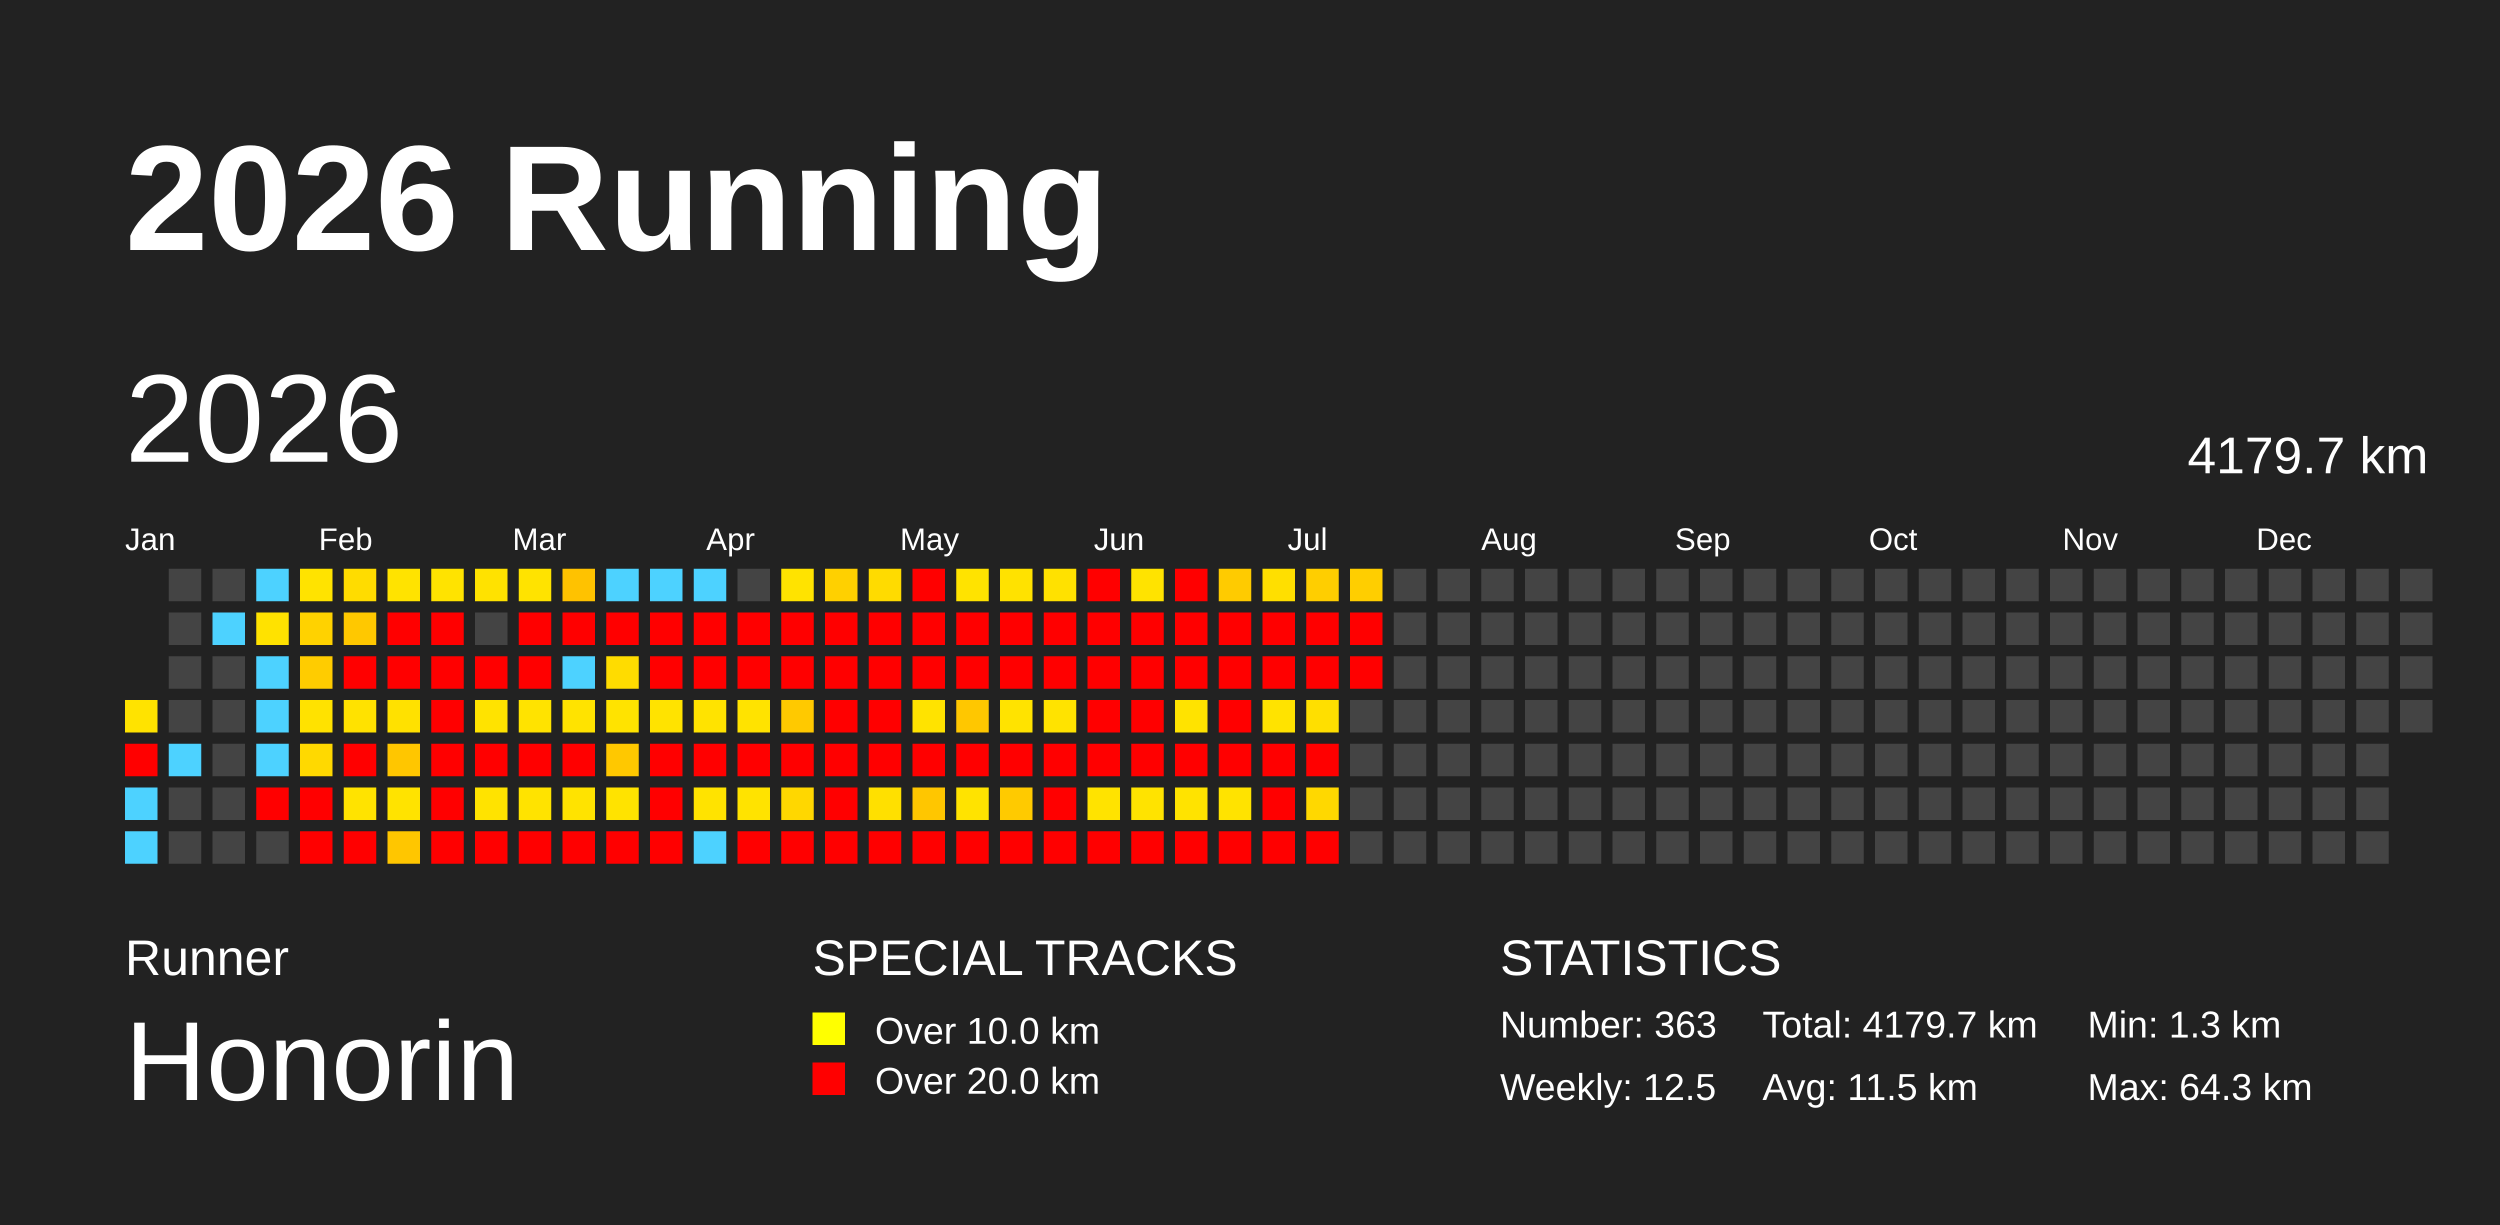
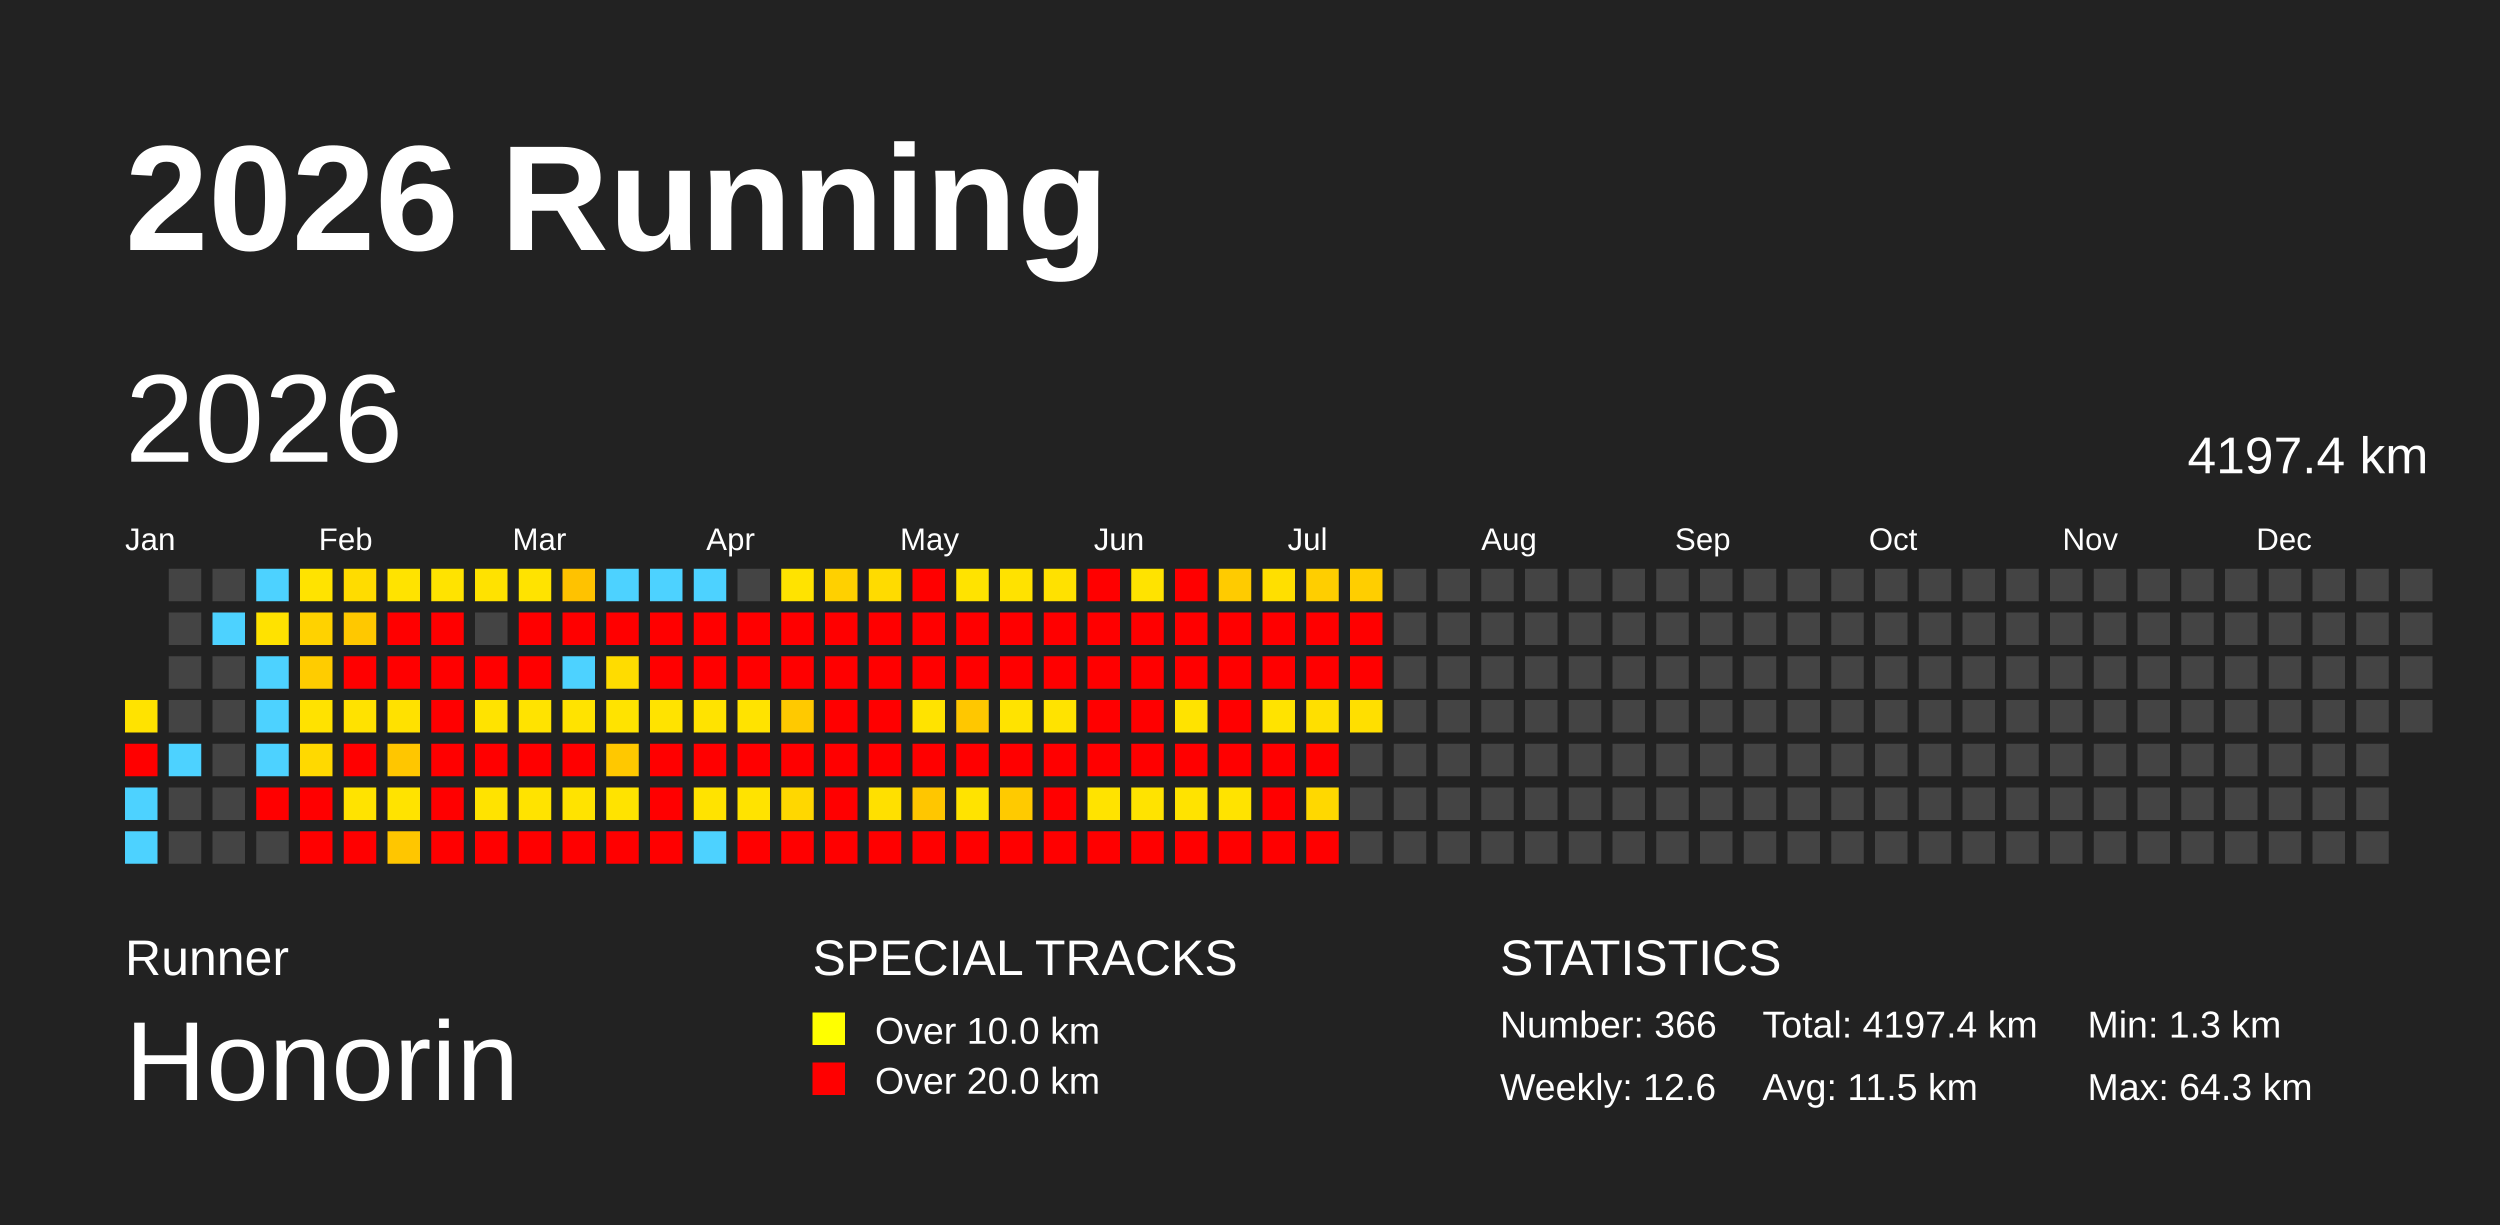
<svg xmlns="http://www.w3.org/2000/svg" baseProfile="full" height="98mm" version="1.1" viewBox="0,0,200,98" width="200mm">
  <defs />
  <rect fill="#222222" height="98" width="200" x="0" y="0" />
  <text fill="#FFFFFF" style="font-size:12px; font-family:Arial; font-weight:bold;" x="10" y="20">2026 Running</text>
  <text fill="#FFFFFF" style="font-size:4px; font-family:Arial" x="10" y="78">Runner</text>
  <text fill="#FFFFFF" style="font-size:9px; font-family:Arial" x="10" y="88">Honorin</text>
  <text fill="#FFFFFF" style="font-size:4px; font-family:Arial" x="65" y="78">SPECIAL TRACKS</text>
  <rect fill="yellow" height="2.6" width="2.6" x="65" y="81" />
  <text fill="#FFFFFF" style="font-size:3px; font-family:Arial" x="70" y="83.5">Over 10.0 km</text>
  <rect fill="red" height="2.6" width="2.6" x="65" y="85" />
  <text fill="#FFFFFF" style="font-size:3px; font-family:Arial" x="70" y="87.5">Over 20.0 km</text>
  <text fill="#FFFFFF" style="font-size:4px; font-family:Arial" x="120" y="78">STATISTICS</text>
-   <text fill="#FFFFFF" style="font-size:3px; font-family:Arial" x="120" y="83">Number: 363</text>
-   <text fill="#FFFFFF" style="font-size:3px; font-family:Arial" x="120" y="88">Weekly: 12.5</text>
-   <text fill="#FFFFFF" style="font-size:3px; font-family:Arial" x="141" y="83">Total: 4179.7 km</text>
+   <text fill="#FFFFFF" style="font-size:3px; font-family:Arial" x="120" y="83">Number: 366</text>
+   <text fill="#FFFFFF" style="font-size:3px; font-family:Arial" x="120" y="88">Weekly: 12.6</text>
+   <text fill="#FFFFFF" style="font-size:3px; font-family:Arial" x="141" y="83">Total: 4197.4 km</text>
  <text fill="#FFFFFF" style="font-size:3px; font-family:Arial" x="141" y="88">Avg: 11.5 km</text>
  <text fill="#FFFFFF" style="font-size:3px; font-family:Arial" x="167" y="83">Min: 1.3 km</text>
  <text fill="#FFFFFF" style="font-size:3px; font-family:Arial" x="167" y="88">Max: 64.3 km</text>
  <text dominant-baseline="hanging" fill="#FFFFFF" style="font-size:10.0px; font-family:Arial;" x="10" y="30">2026</text>
-   <text dominant-baseline="hanging" fill="#FFFFFF" style="font-size:4.125px; font-family:Arial;" x="175" y="35">4179.7 km</text>
+   <text dominant-baseline="hanging" fill="#FFFFFF" style="font-size:4.125px; font-family:Arial;" x="175" y="35">4197.4 km</text>
  <text fill="#FFFFFF" style="font-size:2.5px; font-family:Arial" x="10.0" y="44">Jan</text>
  <text fill="#FFFFFF" style="font-size:2.5px; font-family:Arial" x="25.5" y="44">Feb</text>
  <text fill="#FFFFFF" style="font-size:2.5px; font-family:Arial" x="41.0" y="44">Mar</text>
  <text fill="#FFFFFF" style="font-size:2.5px; font-family:Arial" x="56.5" y="44">Apr</text>
  <text fill="#FFFFFF" style="font-size:2.5px; font-family:Arial" x="72.0" y="44">May</text>
  <text fill="#FFFFFF" style="font-size:2.5px; font-family:Arial" x="87.5" y="44">Jun</text>
  <text fill="#FFFFFF" style="font-size:2.5px; font-family:Arial" x="103.0" y="44">Jul</text>
  <text fill="#FFFFFF" style="font-size:2.5px; font-family:Arial" x="118.5" y="44">Aug</text>
  <text fill="#FFFFFF" style="font-size:2.5px; font-family:Arial" x="134.0" y="44">Sep</text>
  <text fill="#FFFFFF" style="font-size:2.5px; font-family:Arial" x="149.5" y="44">Oct</text>
  <text fill="#FFFFFF" style="font-size:2.5px; font-family:Arial" x="165.0" y="44">Nov</text>
  <text fill="#FFFFFF" style="font-size:2.5px; font-family:Arial" x="180.5" y="44">Dec</text>
  <rect fill="#ffe300" height="2.6" width="2.6" x="10.0" y="56.0" />
  <rect fill="red" height="2.6" width="2.6" x="10.0" y="59.5" />
  <rect fill="#4dd2ff" height="2.6" width="2.6" x="10.0" y="63.0" />
  <rect fill="#4dd2ff" height="2.6" width="2.6" x="10.0" y="66.5" />
  <rect fill="#444444" height="2.6" width="2.6" x="13.5" y="45.5" />
  <rect fill="#444444" height="2.6" width="2.6" x="13.5" y="49.0" />
  <rect fill="#444444" height="2.6" width="2.6" x="13.5" y="52.5" />
  <rect fill="#444444" height="2.6" width="2.6" x="13.5" y="56.0" />
  <rect fill="#4dd2ff" height="2.6" width="2.6" x="13.5" y="59.5" />
  <rect fill="#444444" height="2.6" width="2.6" x="13.5" y="63.0" />
  <rect fill="#444444" height="2.6" width="2.6" x="13.5" y="66.5" />
  <rect fill="#444444" height="2.6" width="2.6" x="17.0" y="45.5" />
  <rect fill="#4dd2ff" height="2.6" width="2.6" x="17.0" y="49.0" />
  <rect fill="#444444" height="2.6" width="2.6" x="17.0" y="52.5" />
  <rect fill="#444444" height="2.6" width="2.6" x="17.0" y="56.0" />
  <rect fill="#444444" height="2.6" width="2.6" x="17.0" y="59.5" />
  <rect fill="#444444" height="2.6" width="2.6" x="17.0" y="63.0" />
  <rect fill="#444444" height="2.6" width="2.6" x="17.0" y="66.5" />
  <rect fill="#4dd2ff" height="2.6" width="2.6" x="20.5" y="45.5" />
  <rect fill="#ffe200" height="2.6" width="2.6" x="20.5" y="49.0" />
  <rect fill="#4dd2ff" height="2.6" width="2.6" x="20.5" y="52.5" />
  <rect fill="#4dd2ff" height="2.6" width="2.6" x="20.5" y="56.0" />
  <rect fill="#4dd2ff" height="2.6" width="2.6" x="20.5" y="59.5" />
  <rect fill="red" height="2.6" width="2.6" x="20.5" y="63.0" />
  <rect fill="#444444" height="2.6" width="2.6" x="20.5" y="66.5" />
  <rect fill="#ffe300" height="2.6" width="2.6" x="24.0" y="45.5" />
  <rect fill="#ffd200" height="2.6" width="2.6" x="24.0" y="49.0" />
  <rect fill="#ffcc00" height="2.6" width="2.6" x="24.0" y="52.5" />
  <rect fill="#ffe200" height="2.6" width="2.6" x="24.0" y="56.0" />
  <rect fill="#ffd900" height="2.6" width="2.6" x="24.0" y="59.5" />
  <rect fill="red" height="2.6" width="2.6" x="24.0" y="63.0" />
  <rect fill="red" height="2.6" width="2.6" x="24.0" y="66.5" />
  <rect fill="#ffdc00" height="2.6" width="2.6" x="27.5" y="45.5" />
  <rect fill="#ffc800" height="2.6" width="2.6" x="27.5" y="49.0" />
  <rect fill="red" height="2.6" width="2.6" x="27.5" y="52.5" />
  <rect fill="#ffe200" height="2.6" width="2.6" x="27.5" y="56.0" />
  <rect fill="red" height="2.6" width="2.6" x="27.5" y="59.5" />
  <rect fill="#ffe300" height="2.6" width="2.6" x="27.5" y="63.0" />
  <rect fill="red" height="2.6" width="2.6" x="27.5" y="66.5" />
  <rect fill="#ffe300" height="2.6" width="2.6" x="31.0" y="45.5" />
  <rect fill="red" height="2.6" width="2.6" x="31.0" y="49.0" />
  <rect fill="red" height="2.6" width="2.6" x="31.0" y="52.5" />
  <rect fill="#ffe100" height="2.6" width="2.6" x="31.0" y="56.0" />
  <rect fill="#ffc600" height="2.6" width="2.6" x="31.0" y="59.5" />
  <rect fill="#ffe300" height="2.6" width="2.6" x="31.0" y="63.0" />
  <rect fill="#ffc600" height="2.6" width="2.6" x="31.0" y="66.5" />
  <rect fill="#ffe300" height="2.6" width="2.6" x="34.5" y="45.5" />
  <rect fill="red" height="2.6" width="2.6" x="34.5" y="49.0" />
  <rect fill="red" height="2.6" width="2.6" x="34.5" y="52.5" />
  <rect fill="red" height="2.6" width="2.6" x="34.5" y="56.0" />
  <rect fill="red" height="2.6" width="2.6" x="34.5" y="59.5" />
  <rect fill="red" height="2.6" width="2.6" x="34.5" y="63.0" />
  <rect fill="red" height="2.6" width="2.6" x="34.5" y="66.5" />
  <rect fill="#ffe200" height="2.6" width="2.6" x="38.0" y="45.5" />
  <rect fill="#444444" height="2.6" width="2.6" x="38.0" y="49.0" />
  <rect fill="red" height="2.6" width="2.6" x="38.0" y="52.5" />
  <rect fill="#ffe300" height="2.6" width="2.6" x="38.0" y="56.0" />
  <rect fill="red" height="2.6" width="2.6" x="38.0" y="59.5" />
  <rect fill="#ffe300" height="2.6" width="2.6" x="38.0" y="63.0" />
  <rect fill="red" height="2.6" width="2.6" x="38.0" y="66.5" />
  <rect fill="#ffe300" height="2.6" width="2.6" x="41.5" y="45.5" />
  <rect fill="red" height="2.6" width="2.6" x="41.5" y="49.0" />
  <rect fill="red" height="2.6" width="2.6" x="41.5" y="52.5" />
  <rect fill="#ffe300" height="2.6" width="2.6" x="41.5" y="56.0" />
  <rect fill="red" height="2.6" width="2.6" x="41.5" y="59.5" />
  <rect fill="#ffe300" height="2.6" width="2.6" x="41.5" y="63.0" />
  <rect fill="red" height="2.6" width="2.6" x="41.5" y="66.5" />
  <rect fill="#ffc200" height="2.6" width="2.6" x="45.0" y="45.5" />
  <rect fill="red" height="2.6" width="2.6" x="45.0" y="49.0" />
  <rect fill="#4dd2ff" height="2.6" width="2.6" x="45.0" y="52.5" />
  <rect fill="#ffe300" height="2.6" width="2.6" x="45.0" y="56.0" />
  <rect fill="red" height="2.6" width="2.6" x="45.0" y="59.5" />
  <rect fill="#ffe300" height="2.6" width="2.6" x="45.0" y="63.0" />
  <rect fill="red" height="2.6" width="2.6" x="45.0" y="66.5" />
  <rect fill="#4dd2ff" height="2.6" width="2.6" x="48.5" y="45.5" />
  <rect fill="red" height="2.6" width="2.6" x="48.5" y="49.0" />
  <rect fill="#ffdc00" height="2.6" width="2.6" x="48.5" y="52.5" />
  <rect fill="#ffe300" height="2.6" width="2.6" x="48.5" y="56.0" />
  <rect fill="#ffc800" height="2.6" width="2.6" x="48.5" y="59.5" />
  <rect fill="#ffe300" height="2.6" width="2.6" x="48.5" y="63.0" />
  <rect fill="red" height="2.6" width="2.6" x="48.5" y="66.5" />
  <rect fill="#4dd2ff" height="2.6" width="2.6" x="52.0" y="45.5" />
  <rect fill="red" height="2.6" width="2.6" x="52.0" y="49.0" />
  <rect fill="red" height="2.6" width="2.6" x="52.0" y="52.5" />
  <rect fill="#ffe300" height="2.6" width="2.6" x="52.0" y="56.0" />
  <rect fill="red" height="2.6" width="2.6" x="52.0" y="59.5" />
  <rect fill="red" height="2.6" width="2.6" x="52.0" y="63.0" />
  <rect fill="red" height="2.6" width="2.6" x="52.0" y="66.5" />
  <rect fill="#4dd2ff" height="2.6" width="2.6" x="55.5" y="45.5" />
  <rect fill="red" height="2.6" width="2.6" x="55.5" y="49.0" />
  <rect fill="red" height="2.6" width="2.6" x="55.5" y="52.5" />
  <rect fill="#ffe300" height="2.6" width="2.6" x="55.5" y="56.0" />
  <rect fill="red" height="2.6" width="2.6" x="55.5" y="59.5" />
  <rect fill="#ffe300" height="2.6" width="2.6" x="55.5" y="63.0" />
  <rect fill="#4dd2ff" height="2.6" width="2.6" x="55.5" y="66.5" />
  <rect fill="#444444" height="2.6" width="2.6" x="59.0" y="45.5" />
  <rect fill="red" height="2.6" width="2.6" x="59.0" y="49.0" />
  <rect fill="red" height="2.6" width="2.6" x="59.0" y="52.5" />
  <rect fill="#ffe300" height="2.6" width="2.6" x="59.0" y="56.0" />
  <rect fill="red" height="2.6" width="2.6" x="59.0" y="59.5" />
  <rect fill="#ffe300" height="2.6" width="2.6" x="59.0" y="63.0" />
  <rect fill="red" height="2.6" width="2.6" x="59.0" y="66.5" />
  <rect fill="#ffe300" height="2.6" width="2.6" x="62.5" y="45.5" />
  <rect fill="red" height="2.6" width="2.6" x="62.5" y="49.0" />
  <rect fill="red" height="2.6" width="2.6" x="62.5" y="52.5" />
  <rect fill="#ffc900" height="2.6" width="2.6" x="62.5" y="56.0" />
  <rect fill="red" height="2.6" width="2.6" x="62.5" y="59.5" />
  <rect fill="#ffd700" height="2.6" width="2.6" x="62.5" y="63.0" />
  <rect fill="red" height="2.6" width="2.6" x="62.5" y="66.5" />
  <rect fill="#ffd000" height="2.6" width="2.6" x="66.0" y="45.5" />
  <rect fill="red" height="2.6" width="2.6" x="66.0" y="49.0" />
  <rect fill="red" height="2.6" width="2.6" x="66.0" y="52.5" />
  <rect fill="red" height="2.6" width="2.6" x="66.0" y="56.0" />
  <rect fill="red" height="2.6" width="2.6" x="66.0" y="59.5" />
  <rect fill="red" height="2.6" width="2.6" x="66.0" y="63.0" />
  <rect fill="red" height="2.6" width="2.6" x="66.0" y="66.5" />
  <rect fill="#ffdb00" height="2.6" width="2.6" x="69.5" y="45.5" />
  <rect fill="red" height="2.6" width="2.6" x="69.5" y="49.0" />
  <rect fill="red" height="2.6" width="2.6" x="69.5" y="52.5" />
  <rect fill="red" height="2.6" width="2.6" x="69.5" y="56.0" />
  <rect fill="red" height="2.6" width="2.6" x="69.5" y="59.5" />
  <rect fill="#ffe000" height="2.6" width="2.6" x="69.5" y="63.0" />
  <rect fill="red" height="2.6" width="2.6" x="69.5" y="66.5" />
  <rect fill="red" height="2.6" width="2.6" x="73.0" y="45.5" />
  <rect fill="red" height="2.6" width="2.6" x="73.0" y="49.0" />
  <rect fill="red" height="2.6" width="2.6" x="73.0" y="52.5" />
  <rect fill="#ffe300" height="2.6" width="2.6" x="73.0" y="56.0" />
  <rect fill="red" height="2.6" width="2.6" x="73.0" y="59.5" />
  <rect fill="#ffc600" height="2.6" width="2.6" x="73.0" y="63.0" />
  <rect fill="red" height="2.6" width="2.6" x="73.0" y="66.5" />
  <rect fill="#ffe300" height="2.6" width="2.6" x="76.5" y="45.5" />
  <rect fill="red" height="2.6" width="2.6" x="76.5" y="49.0" />
  <rect fill="red" height="2.6" width="2.6" x="76.5" y="52.5" />
  <rect fill="#ffc700" height="2.6" width="2.6" x="76.5" y="56.0" />
  <rect fill="red" height="2.6" width="2.6" x="76.5" y="59.5" />
  <rect fill="#ffe300" height="2.6" width="2.6" x="76.5" y="63.0" />
  <rect fill="red" height="2.6" width="2.6" x="76.5" y="66.5" />
  <rect fill="#ffe200" height="2.6" width="2.6" x="80.0" y="45.5" />
  <rect fill="red" height="2.6" width="2.6" x="80.0" y="49.0" />
  <rect fill="red" height="2.6" width="2.6" x="80.0" y="52.5" />
  <rect fill="#ffe300" height="2.6" width="2.6" x="80.0" y="56.0" />
  <rect fill="red" height="2.6" width="2.6" x="80.0" y="59.5" />
  <rect fill="#ffca00" height="2.6" width="2.6" x="80.0" y="63.0" />
  <rect fill="red" height="2.6" width="2.6" x="80.0" y="66.5" />
  <rect fill="#ffe100" height="2.6" width="2.6" x="83.5" y="45.5" />
  <rect fill="red" height="2.6" width="2.6" x="83.5" y="49.0" />
  <rect fill="red" height="2.6" width="2.6" x="83.5" y="52.5" />
  <rect fill="#ffe300" height="2.6" width="2.6" x="83.5" y="56.0" />
  <rect fill="red" height="2.6" width="2.6" x="83.5" y="59.5" />
  <rect fill="red" height="2.6" width="2.6" x="83.5" y="63.0" />
  <rect fill="red" height="2.6" width="2.6" x="83.5" y="66.5" />
  <rect fill="red" height="2.6" width="2.6" x="87.0" y="45.5" />
  <rect fill="red" height="2.6" width="2.6" x="87.0" y="49.0" />
  <rect fill="red" height="2.6" width="2.6" x="87.0" y="52.5" />
  <rect fill="red" height="2.6" width="2.6" x="87.0" y="56.0" />
  <rect fill="red" height="2.6" width="2.6" x="87.0" y="59.5" />
  <rect fill="#ffe300" height="2.6" width="2.6" x="87.0" y="63.0" />
  <rect fill="red" height="2.6" width="2.6" x="87.0" y="66.5" />
  <rect fill="#ffe300" height="2.6" width="2.6" x="90.5" y="45.5" />
  <rect fill="red" height="2.6" width="2.6" x="90.5" y="49.0" />
  <rect fill="red" height="2.6" width="2.6" x="90.5" y="52.5" />
  <rect fill="red" height="2.6" width="2.6" x="90.5" y="56.0" />
  <rect fill="red" height="2.6" width="2.6" x="90.5" y="59.5" />
  <rect fill="#ffe300" height="2.6" width="2.6" x="90.5" y="63.0" />
  <rect fill="red" height="2.6" width="2.6" x="90.5" y="66.5" />
  <rect fill="red" height="2.6" width="2.6" x="94.0" y="45.5" />
  <rect fill="red" height="2.6" width="2.6" x="94.0" y="49.0" />
  <rect fill="red" height="2.6" width="2.6" x="94.0" y="52.5" />
  <rect fill="#ffe300" height="2.6" width="2.6" x="94.0" y="56.0" />
  <rect fill="red" height="2.6" width="2.6" x="94.0" y="59.5" />
  <rect fill="#ffe300" height="2.6" width="2.6" x="94.0" y="63.0" />
  <rect fill="red" height="2.6" width="2.6" x="94.0" y="66.5" />
  <rect fill="#ffcb00" height="2.6" width="2.6" x="97.5" y="45.5" />
  <rect fill="red" height="2.6" width="2.6" x="97.5" y="49.0" />
  <rect fill="red" height="2.6" width="2.6" x="97.5" y="52.5" />
  <rect fill="red" height="2.6" width="2.6" x="97.5" y="56.0" />
  <rect fill="red" height="2.6" width="2.6" x="97.5" y="59.5" />
  <rect fill="#ffe300" height="2.6" width="2.6" x="97.5" y="63.0" />
  <rect fill="red" height="2.6" width="2.6" x="97.5" y="66.5" />
  <rect fill="#ffdf00" height="2.6" width="2.6" x="101.0" y="45.5" />
  <rect fill="red" height="2.6" width="2.6" x="101.0" y="49.0" />
  <rect fill="red" height="2.6" width="2.6" x="101.0" y="52.5" />
  <rect fill="#ffe300" height="2.6" width="2.6" x="101.0" y="56.0" />
  <rect fill="red" height="2.6" width="2.6" x="101.0" y="59.5" />
  <rect fill="red" height="2.6" width="2.6" x="101.0" y="63.0" />
  <rect fill="red" height="2.6" width="2.6" x="101.0" y="66.5" />
  <rect fill="#ffce00" height="2.6" width="2.6" x="104.5" y="45.5" />
  <rect fill="red" height="2.6" width="2.6" x="104.5" y="49.0" />
  <rect fill="red" height="2.6" width="2.6" x="104.5" y="52.5" />
  <rect fill="#ffdf00" height="2.6" width="2.6" x="104.5" y="56.0" />
  <rect fill="red" height="2.6" width="2.6" x="104.5" y="59.5" />
  <rect fill="#ffd800" height="2.6" width="2.6" x="104.5" y="63.0" />
  <rect fill="red" height="2.6" width="2.6" x="104.5" y="66.5" />
  <rect fill="#ffce00" height="2.6" width="2.6" x="108.0" y="45.5" />
  <rect fill="red" height="2.6" width="2.6" x="108.0" y="49.0" />
  <rect fill="red" height="2.6" width="2.6" x="108.0" y="52.5" />
-   <rect fill="#444444" height="2.6" width="2.6" x="108.0" y="56.0" />
+   <rect fill="#ffdf00" height="2.6" width="2.6" x="108.0" y="56.0" />
  <rect fill="#444444" height="2.6" width="2.6" x="108.0" y="59.5" />
  <rect fill="#444444" height="2.6" width="2.6" x="108.0" y="63.0" />
  <rect fill="#444444" height="2.6" width="2.6" x="108.0" y="66.5" />
  <rect fill="#444444" height="2.6" width="2.6" x="111.5" y="45.5" />
  <rect fill="#444444" height="2.6" width="2.6" x="111.5" y="49.0" />
  <rect fill="#444444" height="2.6" width="2.6" x="111.5" y="52.5" />
  <rect fill="#444444" height="2.6" width="2.6" x="111.5" y="56.0" />
  <rect fill="#444444" height="2.6" width="2.6" x="111.5" y="59.5" />
  <rect fill="#444444" height="2.6" width="2.6" x="111.5" y="63.0" />
  <rect fill="#444444" height="2.6" width="2.6" x="111.5" y="66.5" />
  <rect fill="#444444" height="2.6" width="2.6" x="115.0" y="45.5" />
  <rect fill="#444444" height="2.6" width="2.6" x="115.0" y="49.0" />
  <rect fill="#444444" height="2.6" width="2.6" x="115.0" y="52.5" />
  <rect fill="#444444" height="2.6" width="2.6" x="115.0" y="56.0" />
  <rect fill="#444444" height="2.6" width="2.6" x="115.0" y="59.5" />
  <rect fill="#444444" height="2.6" width="2.6" x="115.0" y="63.0" />
  <rect fill="#444444" height="2.6" width="2.6" x="115.0" y="66.5" />
  <rect fill="#444444" height="2.6" width="2.6" x="118.5" y="45.5" />
  <rect fill="#444444" height="2.6" width="2.6" x="118.5" y="49.0" />
  <rect fill="#444444" height="2.6" width="2.6" x="118.5" y="52.5" />
  <rect fill="#444444" height="2.6" width="2.6" x="118.5" y="56.0" />
  <rect fill="#444444" height="2.6" width="2.6" x="118.5" y="59.5" />
  <rect fill="#444444" height="2.6" width="2.6" x="118.5" y="63.0" />
  <rect fill="#444444" height="2.6" width="2.6" x="118.5" y="66.5" />
  <rect fill="#444444" height="2.6" width="2.6" x="122.0" y="45.5" />
  <rect fill="#444444" height="2.6" width="2.6" x="122.0" y="49.0" />
  <rect fill="#444444" height="2.6" width="2.6" x="122.0" y="52.5" />
  <rect fill="#444444" height="2.6" width="2.6" x="122.0" y="56.0" />
  <rect fill="#444444" height="2.6" width="2.6" x="122.0" y="59.5" />
  <rect fill="#444444" height="2.6" width="2.6" x="122.0" y="63.0" />
  <rect fill="#444444" height="2.6" width="2.6" x="122.0" y="66.5" />
  <rect fill="#444444" height="2.6" width="2.6" x="125.5" y="45.5" />
  <rect fill="#444444" height="2.6" width="2.6" x="125.5" y="49.0" />
  <rect fill="#444444" height="2.6" width="2.6" x="125.5" y="52.5" />
  <rect fill="#444444" height="2.6" width="2.6" x="125.5" y="56.0" />
  <rect fill="#444444" height="2.6" width="2.6" x="125.5" y="59.5" />
  <rect fill="#444444" height="2.6" width="2.6" x="125.5" y="63.0" />
  <rect fill="#444444" height="2.6" width="2.6" x="125.5" y="66.5" />
  <rect fill="#444444" height="2.6" width="2.6" x="129.0" y="45.5" />
  <rect fill="#444444" height="2.6" width="2.6" x="129.0" y="49.0" />
  <rect fill="#444444" height="2.6" width="2.6" x="129.0" y="52.5" />
  <rect fill="#444444" height="2.6" width="2.6" x="129.0" y="56.0" />
  <rect fill="#444444" height="2.6" width="2.6" x="129.0" y="59.5" />
  <rect fill="#444444" height="2.6" width="2.6" x="129.0" y="63.0" />
  <rect fill="#444444" height="2.6" width="2.6" x="129.0" y="66.5" />
  <rect fill="#444444" height="2.6" width="2.6" x="132.5" y="45.5" />
  <rect fill="#444444" height="2.6" width="2.6" x="132.5" y="49.0" />
  <rect fill="#444444" height="2.6" width="2.6" x="132.5" y="52.5" />
  <rect fill="#444444" height="2.6" width="2.6" x="132.5" y="56.0" />
  <rect fill="#444444" height="2.6" width="2.6" x="132.5" y="59.5" />
  <rect fill="#444444" height="2.6" width="2.6" x="132.5" y="63.0" />
  <rect fill="#444444" height="2.6" width="2.6" x="132.5" y="66.5" />
  <rect fill="#444444" height="2.6" width="2.6" x="136.0" y="45.5" />
  <rect fill="#444444" height="2.6" width="2.6" x="136.0" y="49.0" />
  <rect fill="#444444" height="2.6" width="2.6" x="136.0" y="52.5" />
  <rect fill="#444444" height="2.6" width="2.6" x="136.0" y="56.0" />
  <rect fill="#444444" height="2.6" width="2.6" x="136.0" y="59.5" />
  <rect fill="#444444" height="2.6" width="2.6" x="136.0" y="63.0" />
  <rect fill="#444444" height="2.6" width="2.6" x="136.0" y="66.5" />
  <rect fill="#444444" height="2.6" width="2.6" x="139.5" y="45.5" />
  <rect fill="#444444" height="2.6" width="2.6" x="139.5" y="49.0" />
  <rect fill="#444444" height="2.6" width="2.6" x="139.5" y="52.5" />
  <rect fill="#444444" height="2.6" width="2.6" x="139.5" y="56.0" />
  <rect fill="#444444" height="2.6" width="2.6" x="139.5" y="59.5" />
  <rect fill="#444444" height="2.6" width="2.6" x="139.5" y="63.0" />
  <rect fill="#444444" height="2.6" width="2.6" x="139.5" y="66.5" />
  <rect fill="#444444" height="2.6" width="2.6" x="143.0" y="45.5" />
  <rect fill="#444444" height="2.6" width="2.6" x="143.0" y="49.0" />
  <rect fill="#444444" height="2.6" width="2.6" x="143.0" y="52.5" />
  <rect fill="#444444" height="2.6" width="2.6" x="143.0" y="56.0" />
  <rect fill="#444444" height="2.6" width="2.6" x="143.0" y="59.5" />
  <rect fill="#444444" height="2.6" width="2.6" x="143.0" y="63.0" />
  <rect fill="#444444" height="2.6" width="2.6" x="143.0" y="66.5" />
  <rect fill="#444444" height="2.6" width="2.6" x="146.5" y="45.5" />
  <rect fill="#444444" height="2.6" width="2.6" x="146.5" y="49.0" />
  <rect fill="#444444" height="2.6" width="2.6" x="146.5" y="52.5" />
  <rect fill="#444444" height="2.6" width="2.6" x="146.5" y="56.0" />
  <rect fill="#444444" height="2.6" width="2.6" x="146.5" y="59.5" />
  <rect fill="#444444" height="2.6" width="2.6" x="146.5" y="63.0" />
  <rect fill="#444444" height="2.6" width="2.6" x="146.5" y="66.5" />
  <rect fill="#444444" height="2.6" width="2.6" x="150.0" y="45.5" />
  <rect fill="#444444" height="2.6" width="2.6" x="150.0" y="49.0" />
  <rect fill="#444444" height="2.6" width="2.6" x="150.0" y="52.5" />
  <rect fill="#444444" height="2.6" width="2.6" x="150.0" y="56.0" />
  <rect fill="#444444" height="2.6" width="2.6" x="150.0" y="59.5" />
  <rect fill="#444444" height="2.6" width="2.6" x="150.0" y="63.0" />
  <rect fill="#444444" height="2.6" width="2.6" x="150.0" y="66.5" />
  <rect fill="#444444" height="2.6" width="2.6" x="153.5" y="45.5" />
  <rect fill="#444444" height="2.6" width="2.6" x="153.5" y="49.0" />
  <rect fill="#444444" height="2.6" width="2.6" x="153.5" y="52.5" />
  <rect fill="#444444" height="2.6" width="2.6" x="153.5" y="56.0" />
  <rect fill="#444444" height="2.6" width="2.6" x="153.5" y="59.5" />
  <rect fill="#444444" height="2.6" width="2.6" x="153.5" y="63.0" />
  <rect fill="#444444" height="2.6" width="2.6" x="153.5" y="66.5" />
  <rect fill="#444444" height="2.6" width="2.6" x="157.0" y="45.5" />
  <rect fill="#444444" height="2.6" width="2.6" x="157.0" y="49.0" />
  <rect fill="#444444" height="2.6" width="2.6" x="157.0" y="52.5" />
  <rect fill="#444444" height="2.6" width="2.6" x="157.0" y="56.0" />
  <rect fill="#444444" height="2.6" width="2.6" x="157.0" y="59.5" />
  <rect fill="#444444" height="2.6" width="2.6" x="157.0" y="63.0" />
  <rect fill="#444444" height="2.6" width="2.6" x="157.0" y="66.5" />
  <rect fill="#444444" height="2.6" width="2.6" x="160.5" y="45.5" />
  <rect fill="#444444" height="2.6" width="2.6" x="160.5" y="49.0" />
  <rect fill="#444444" height="2.6" width="2.6" x="160.5" y="52.5" />
  <rect fill="#444444" height="2.6" width="2.6" x="160.5" y="56.0" />
  <rect fill="#444444" height="2.6" width="2.6" x="160.5" y="59.5" />
  <rect fill="#444444" height="2.6" width="2.6" x="160.5" y="63.0" />
  <rect fill="#444444" height="2.6" width="2.6" x="160.5" y="66.5" />
  <rect fill="#444444" height="2.6" width="2.6" x="164.0" y="45.5" />
  <rect fill="#444444" height="2.6" width="2.6" x="164.0" y="49.0" />
  <rect fill="#444444" height="2.6" width="2.6" x="164.0" y="52.5" />
  <rect fill="#444444" height="2.6" width="2.6" x="164.0" y="56.0" />
  <rect fill="#444444" height="2.6" width="2.6" x="164.0" y="59.5" />
  <rect fill="#444444" height="2.6" width="2.6" x="164.0" y="63.0" />
  <rect fill="#444444" height="2.6" width="2.6" x="164.0" y="66.5" />
  <rect fill="#444444" height="2.6" width="2.6" x="167.5" y="45.5" />
  <rect fill="#444444" height="2.6" width="2.6" x="167.5" y="49.0" />
  <rect fill="#444444" height="2.6" width="2.6" x="167.5" y="52.5" />
  <rect fill="#444444" height="2.6" width="2.6" x="167.5" y="56.0" />
  <rect fill="#444444" height="2.6" width="2.6" x="167.5" y="59.5" />
  <rect fill="#444444" height="2.6" width="2.6" x="167.5" y="63.0" />
  <rect fill="#444444" height="2.6" width="2.6" x="167.5" y="66.5" />
  <rect fill="#444444" height="2.6" width="2.6" x="171.0" y="45.5" />
  <rect fill="#444444" height="2.6" width="2.6" x="171.0" y="49.0" />
  <rect fill="#444444" height="2.6" width="2.6" x="171.0" y="52.5" />
  <rect fill="#444444" height="2.6" width="2.6" x="171.0" y="56.0" />
  <rect fill="#444444" height="2.6" width="2.6" x="171.0" y="59.5" />
  <rect fill="#444444" height="2.6" width="2.6" x="171.0" y="63.0" />
  <rect fill="#444444" height="2.6" width="2.6" x="171.0" y="66.5" />
  <rect fill="#444444" height="2.6" width="2.6" x="174.5" y="45.5" />
  <rect fill="#444444" height="2.6" width="2.6" x="174.5" y="49.0" />
  <rect fill="#444444" height="2.6" width="2.6" x="174.5" y="52.5" />
  <rect fill="#444444" height="2.6" width="2.6" x="174.5" y="56.0" />
  <rect fill="#444444" height="2.6" width="2.6" x="174.5" y="59.5" />
  <rect fill="#444444" height="2.6" width="2.6" x="174.5" y="63.0" />
  <rect fill="#444444" height="2.6" width="2.6" x="174.5" y="66.5" />
  <rect fill="#444444" height="2.6" width="2.6" x="178.0" y="45.5" />
  <rect fill="#444444" height="2.6" width="2.6" x="178.0" y="49.0" />
  <rect fill="#444444" height="2.6" width="2.6" x="178.0" y="52.5" />
  <rect fill="#444444" height="2.6" width="2.6" x="178.0" y="56.0" />
  <rect fill="#444444" height="2.6" width="2.6" x="178.0" y="59.5" />
  <rect fill="#444444" height="2.6" width="2.6" x="178.0" y="63.0" />
  <rect fill="#444444" height="2.6" width="2.6" x="178.0" y="66.5" />
  <rect fill="#444444" height="2.6" width="2.6" x="181.5" y="45.5" />
  <rect fill="#444444" height="2.6" width="2.6" x="181.5" y="49.0" />
  <rect fill="#444444" height="2.6" width="2.6" x="181.5" y="52.5" />
  <rect fill="#444444" height="2.6" width="2.6" x="181.5" y="56.0" />
  <rect fill="#444444" height="2.6" width="2.6" x="181.5" y="59.5" />
  <rect fill="#444444" height="2.6" width="2.6" x="181.5" y="63.0" />
  <rect fill="#444444" height="2.6" width="2.6" x="181.5" y="66.5" />
  <rect fill="#444444" height="2.6" width="2.6" x="185.0" y="45.5" />
  <rect fill="#444444" height="2.6" width="2.6" x="185.0" y="49.0" />
  <rect fill="#444444" height="2.6" width="2.6" x="185.0" y="52.5" />
  <rect fill="#444444" height="2.6" width="2.6" x="185.0" y="56.0" />
  <rect fill="#444444" height="2.6" width="2.6" x="185.0" y="59.5" />
  <rect fill="#444444" height="2.6" width="2.6" x="185.0" y="63.0" />
  <rect fill="#444444" height="2.6" width="2.6" x="185.0" y="66.5" />
  <rect fill="#444444" height="2.6" width="2.6" x="188.5" y="45.5" />
  <rect fill="#444444" height="2.6" width="2.6" x="188.5" y="49.0" />
  <rect fill="#444444" height="2.6" width="2.6" x="188.5" y="52.5" />
  <rect fill="#444444" height="2.6" width="2.6" x="188.5" y="56.0" />
  <rect fill="#444444" height="2.6" width="2.6" x="188.5" y="59.5" />
  <rect fill="#444444" height="2.6" width="2.6" x="188.5" y="63.0" />
  <rect fill="#444444" height="2.6" width="2.6" x="188.5" y="66.5" />
  <rect fill="#444444" height="2.6" width="2.6" x="192.0" y="45.5" />
  <rect fill="#444444" height="2.6" width="2.6" x="192.0" y="49.0" />
  <rect fill="#444444" height="2.6" width="2.6" x="192.0" y="52.5" />
  <rect fill="#444444" height="2.6" width="2.6" x="192.0" y="56.0" />
</svg>
